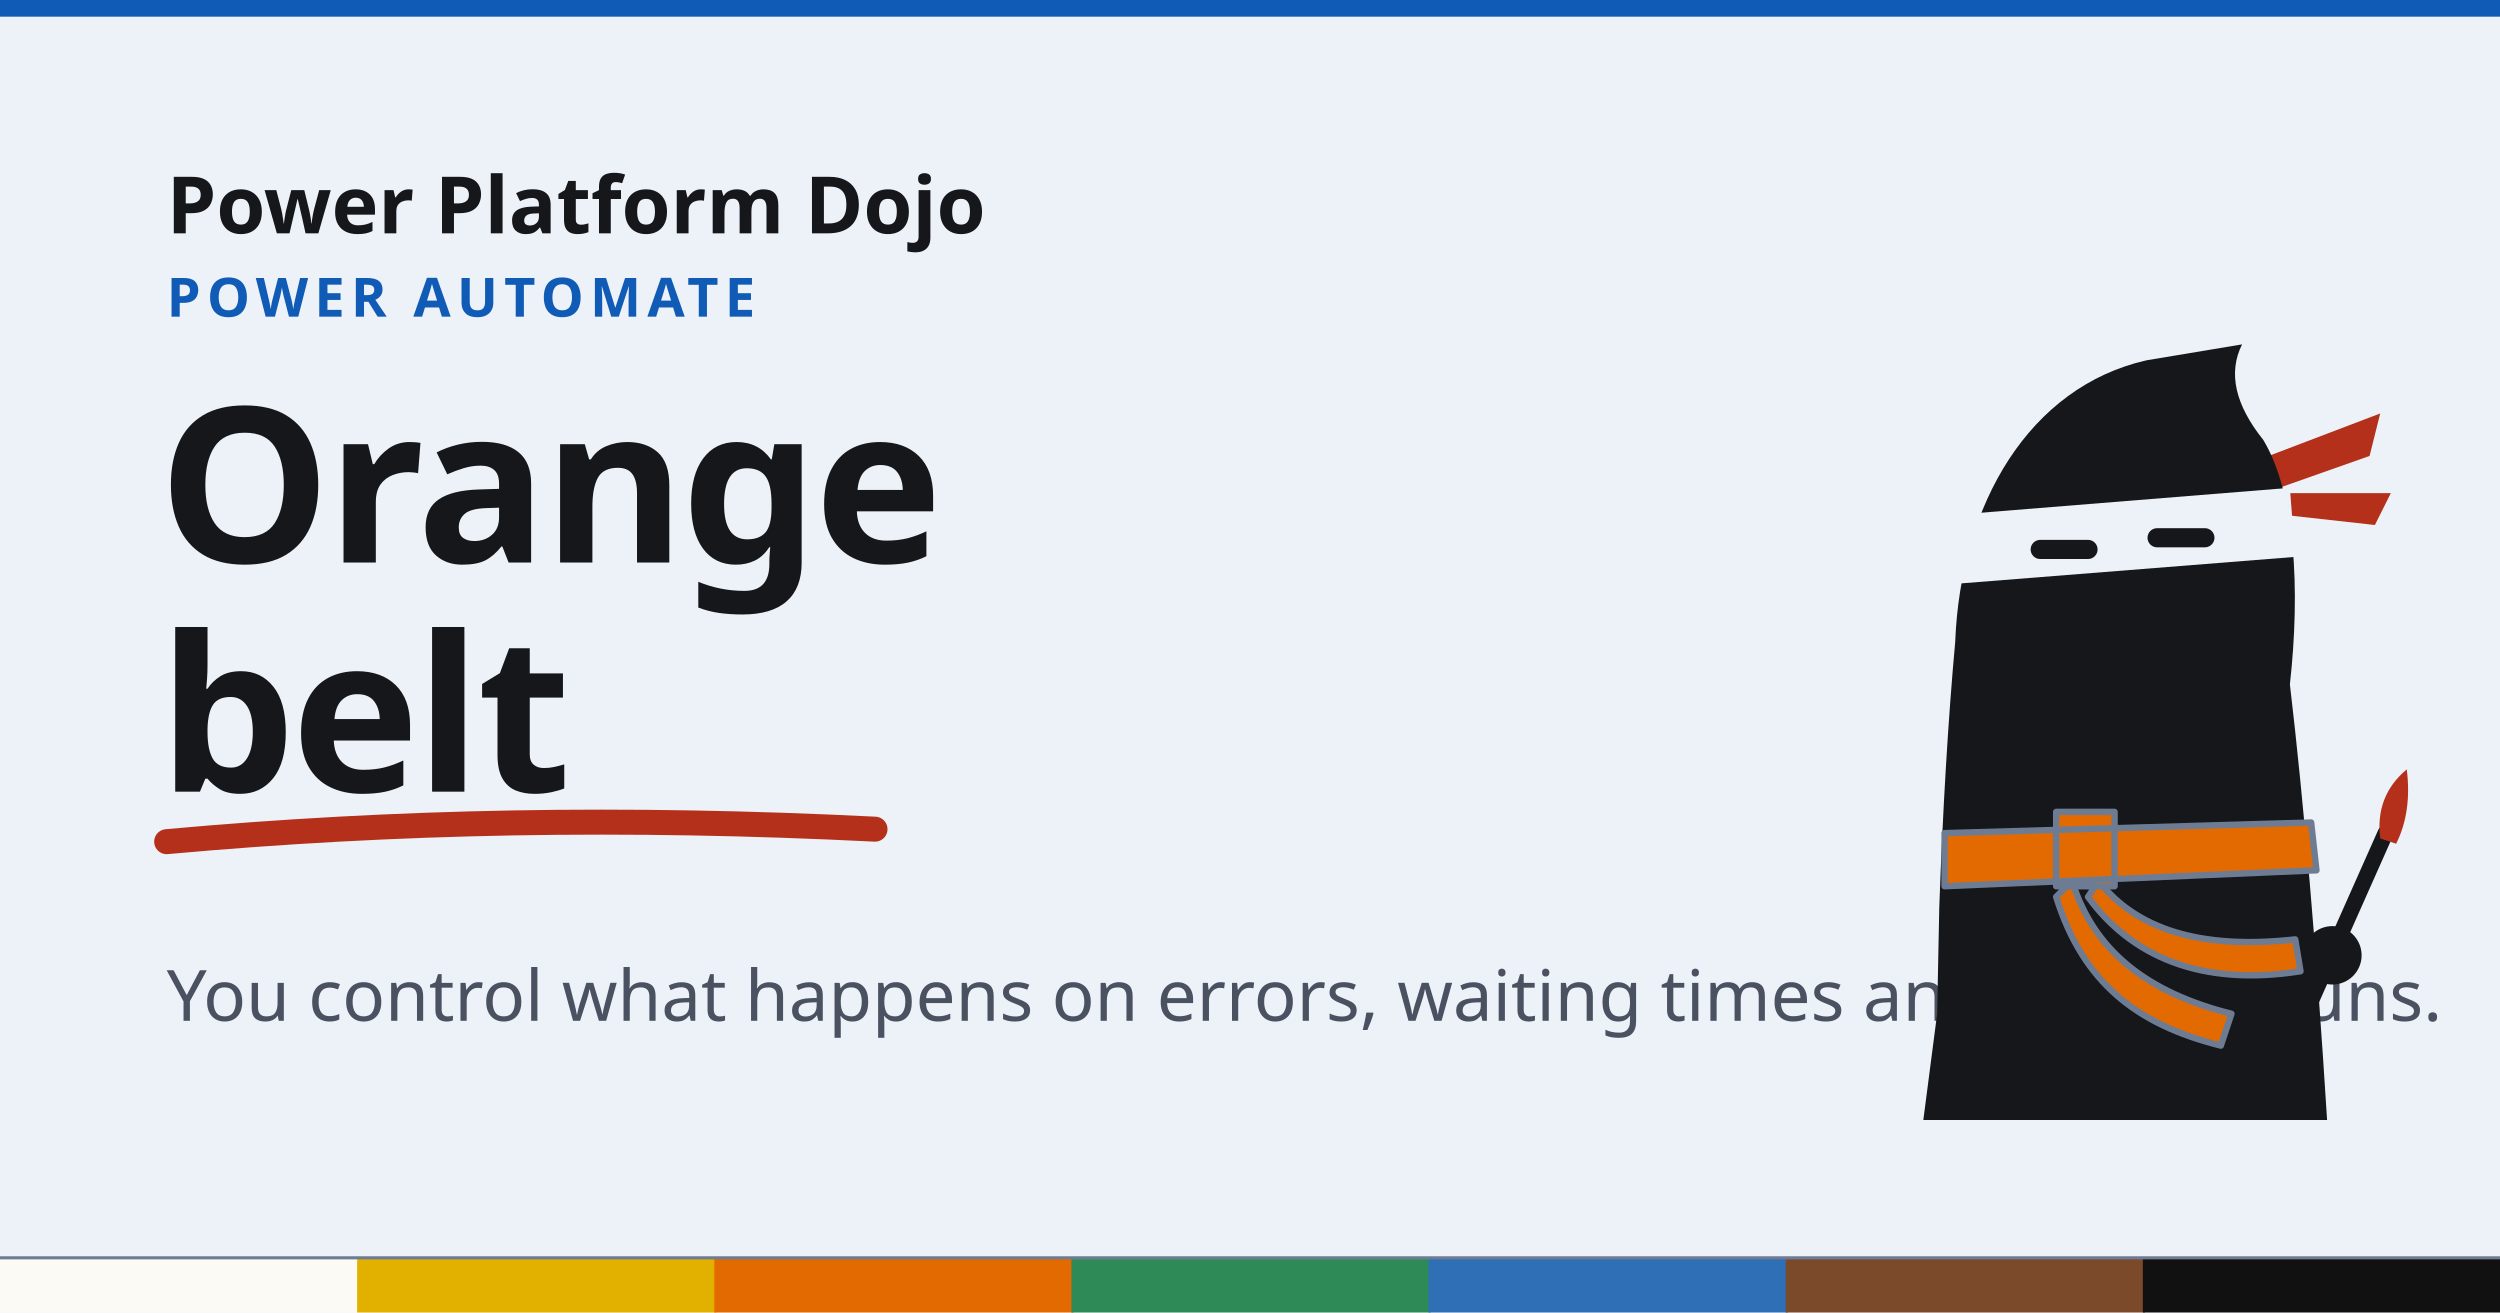
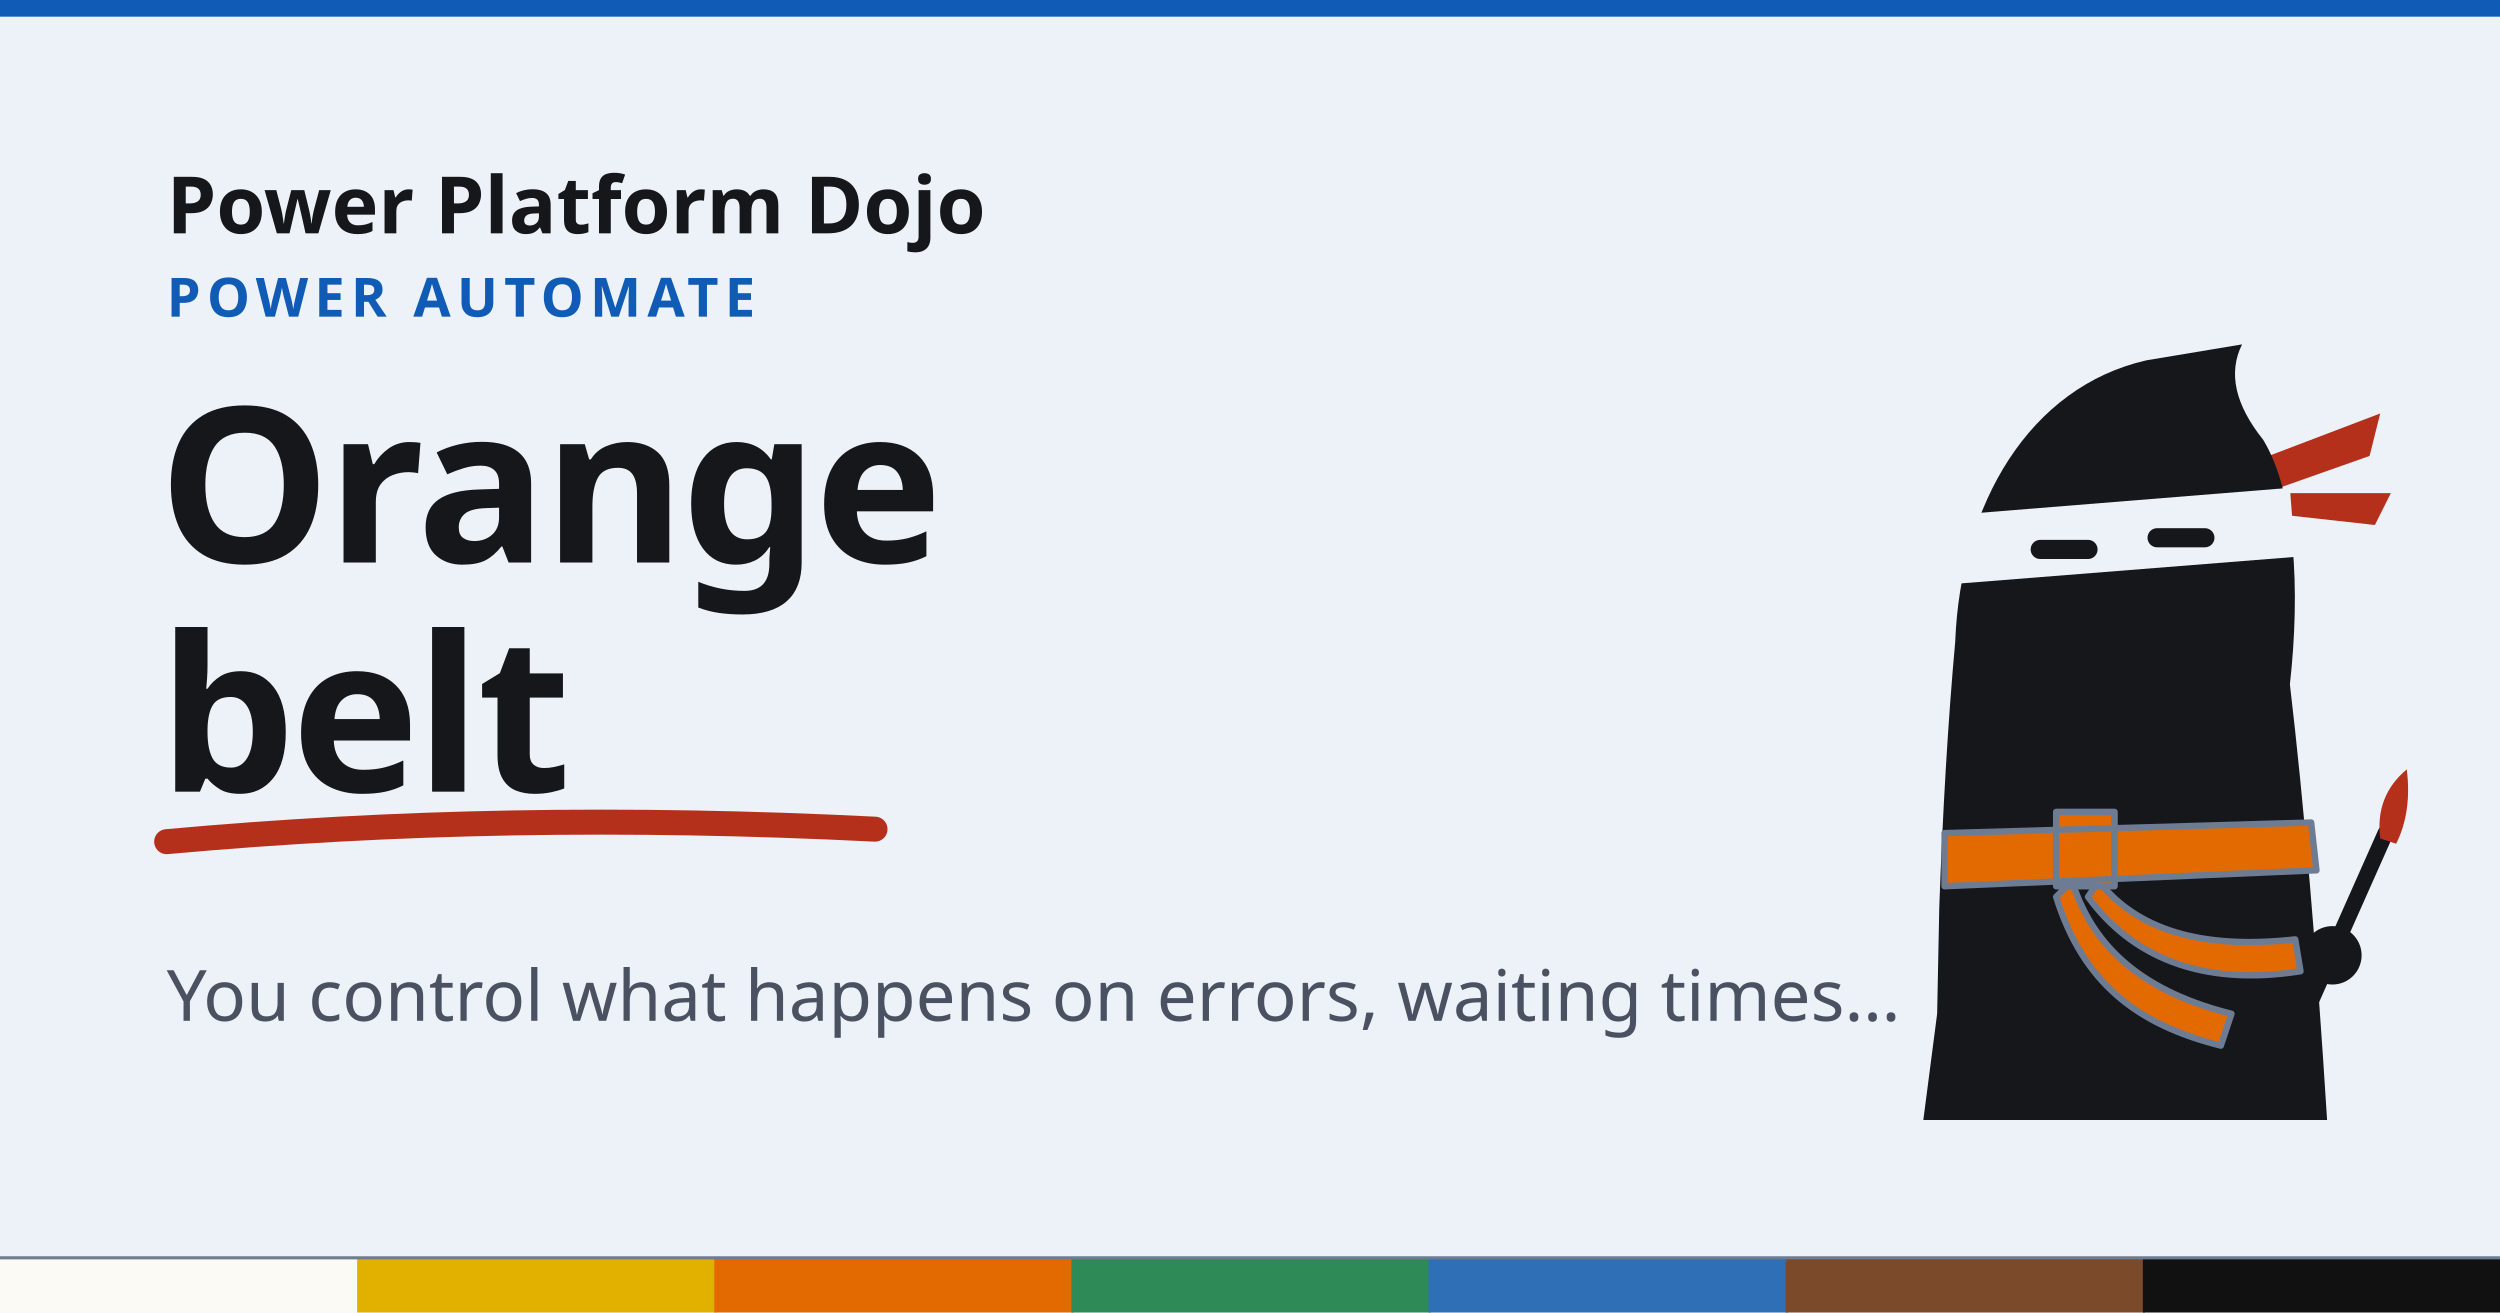
<svg xmlns="http://www.w3.org/2000/svg" width="1200" height="630" viewBox="0 0 1200 630">
  <rect width="1200" height="630" fill="#EDF2F9" />
  <rect x="0" y="604" width="172.429" height="26" fill="#FBFAF5" />
  <rect x="171.429" y="604" width="172.429" height="26" fill="#E2B100" />
  <rect x="342.857" y="604" width="172.429" height="26" fill="#E36A00" />
  <rect x="514.286" y="604" width="172.429" height="26" fill="#2E8B57" />
  <rect x="685.714" y="604" width="172.429" height="26" fill="#2F6FB5" />
  <rect x="857.143" y="604" width="172.429" height="26" fill="#7A4A2B" />
  <rect x="1028.571" y="604" width="172.429" height="26" fill="#111111" />
  <rect x="0" y="603" width="1200" height="1.5" fill="#6E7C93" />
  <rect x="0" y="0" width="1200" height="8" fill="#0F5BB5" />
  <text x="80" y="112" font-family="Bahnschrift, 'Arial Narrow', sans-serif" font-weight="600" font-size="38" fill="#15171B">Power Platform Dojo</text>
  <text x="80" y="152" font-family="Bahnschrift, 'Arial Narrow', sans-serif" font-weight="700" font-size="26" letter-spacing="3" fill="#0F5BB5">POWER AUTOMATE</text>
  <text x="76" y="270" font-family="Bahnschrift, 'Arial Narrow', sans-serif" font-weight="700" font-size="104" letter-spacing="-2" fill="#15171B">Orange</text>
  <text x="76" y="380" font-family="Bahnschrift, 'Arial Narrow', sans-serif" font-weight="700" font-size="104" letter-spacing="-2" fill="#15171B">belt</text>
  <path d="M80 404C190 394 300 392 420 398" fill="none" stroke="#B4301A" stroke-width="12" stroke-linecap="round" />
-   <text x="80" y="490" font-family="'Segoe UI', system-ui, sans-serif" font-size="34" fill="#4A5160">You control what happens on errors, waiting times and parallel runs.</text>
+   <text x="80" y="490" font-family="'Segoe UI', system-ui, sans-serif" font-size="34" fill="#4A5160">You control what happens on errors, waiting times…</text>
  <g transform="translate(862 150) scale(2.55)">
    <style>.t-koerper{fill:#15171B}.t-gesicht{fill:#EDF2F9}.t-augen{fill:none;stroke:#15171B;stroke-width:3.6;stroke-linecap:round}.t-band,.t-pinsel-spitze{fill:#B4301A}.t-guertel,.t-guertel-enden{fill:#E36A00;stroke:#6E7C93;stroke-width:1.2;stroke-linejoin:round}.t-pinsel-stiel{fill:none;stroke:#15171B;stroke-width:3;stroke-linecap:round}.t-hand{fill:#15171B}.t-rolle,.t-strich{display:none}</style>
    <g class="t-figur">
      <path class="t-band" d="M89 27l21-8-2 8-17 6zM90 34h22l-3 6-18-2z" />
      <path class="t-koerper" d="M24 152l2.6-20 .4-20q1-28 3-50c1-26 14-48 36-53l18-3q-4 8 4 18c6 10 7 28 5 46q4 34 7 82z" />
      <path class="t-gesicht" d="M31 38l62-5 1 13-63 5z" />
      <path class="t-augen" d="M46 44.6h9M68 42.4h9" />
      <g class="t-rolle">
        <path class="t-rolle-blatt" d="M30 114h60v18H30z" />
        <path class="t-rolle-zeilen" d="M38 120h40M38 126h28" />
        <path class="t-rolle-enden" d="M25 111h6v24h-6zM89 111h6v24h-6z" />
      </g>
      <path class="t-guertel-enden" d="M52 107c4 13 14 21 30 25l-2 6c-16-4-26-12-31-28zM57 107c7 9 19 13 37 11l1 6c-19 3-32-3-40-14z" />
      <path class="t-guertel" d="M28 98l69-2 1 9-70 3zM49 94h11v14H49z" />
      <g class="t-pinsel">
        <path class="t-pinsel-stiel" d="M95 134l16-36" />
        <path class="t-pinsel-spitze" d="M110 99q-1-8 5-13 1 8-2 14z" />
        <circle class="t-hand" cx="101" cy="121" r="5.5" />
      </g>
      <path class="t-strich" pathLength="1" d="M24 152l2.6-20 .4-20q1-28 3-50c1-26 14-48 36-53l18-3q-4 8 4 18c6 10 7 28 5 46q4 34 7 82z" />
    </g>
  </g>
</svg>
